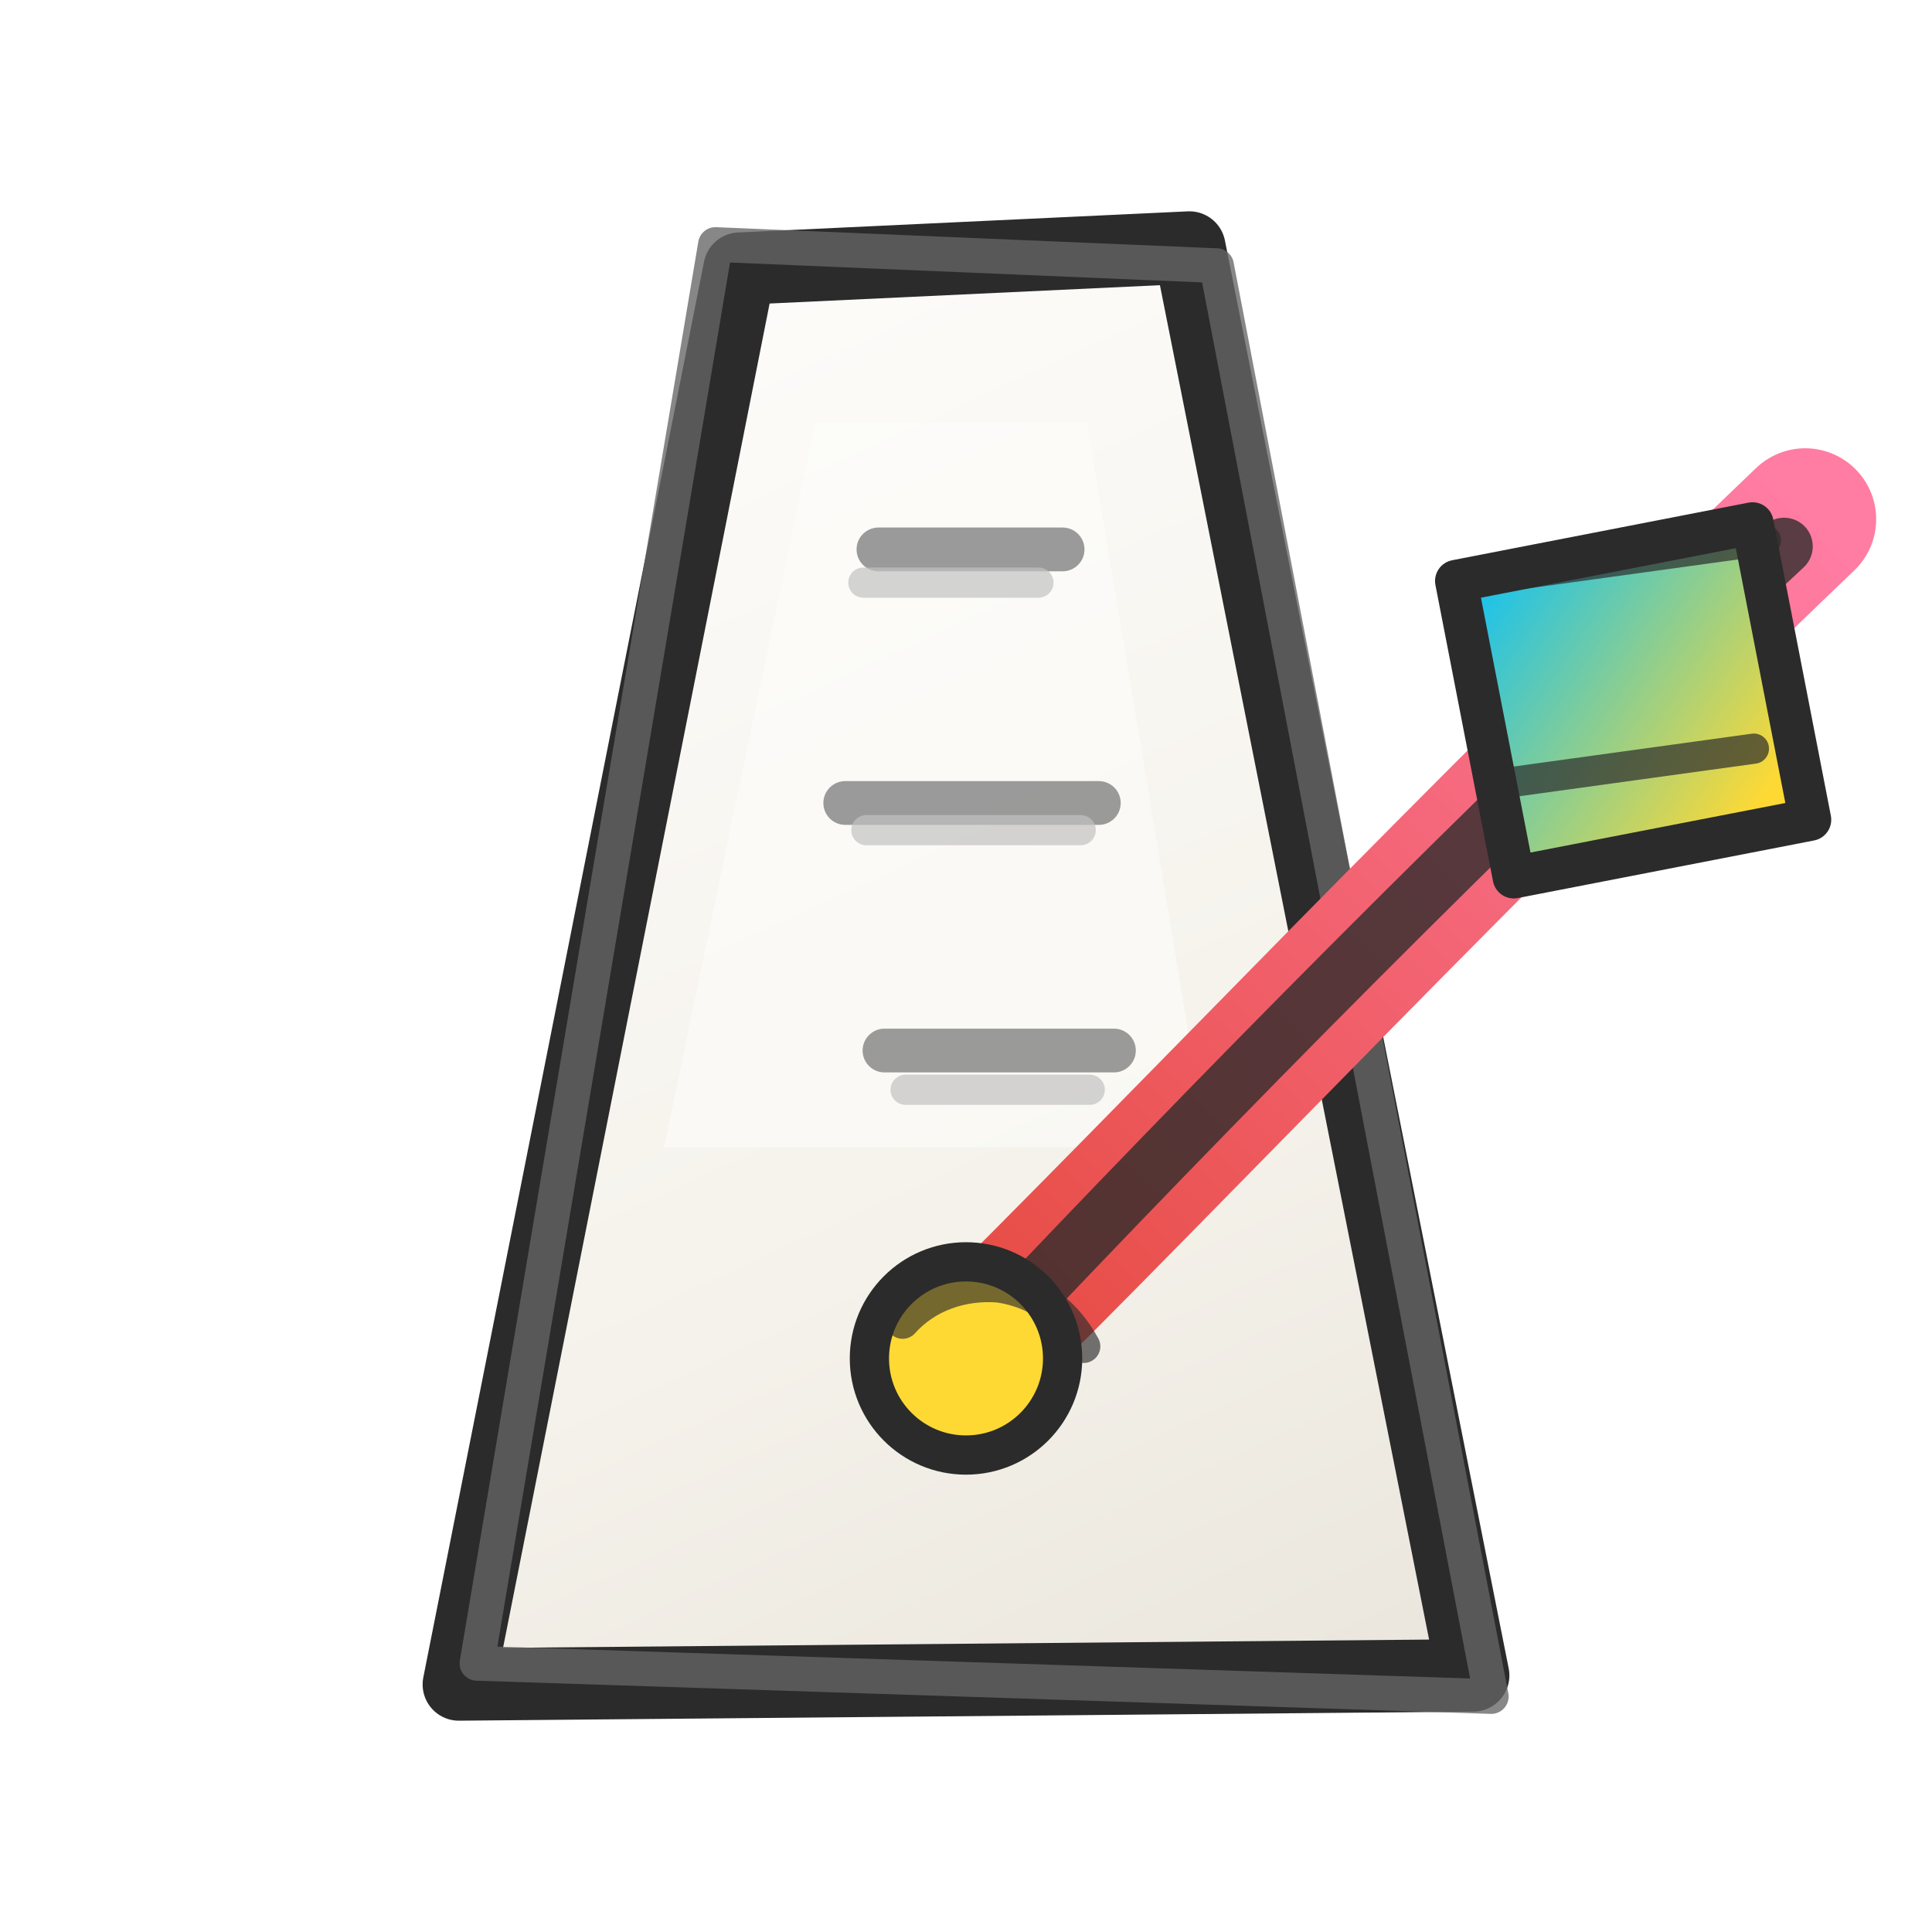
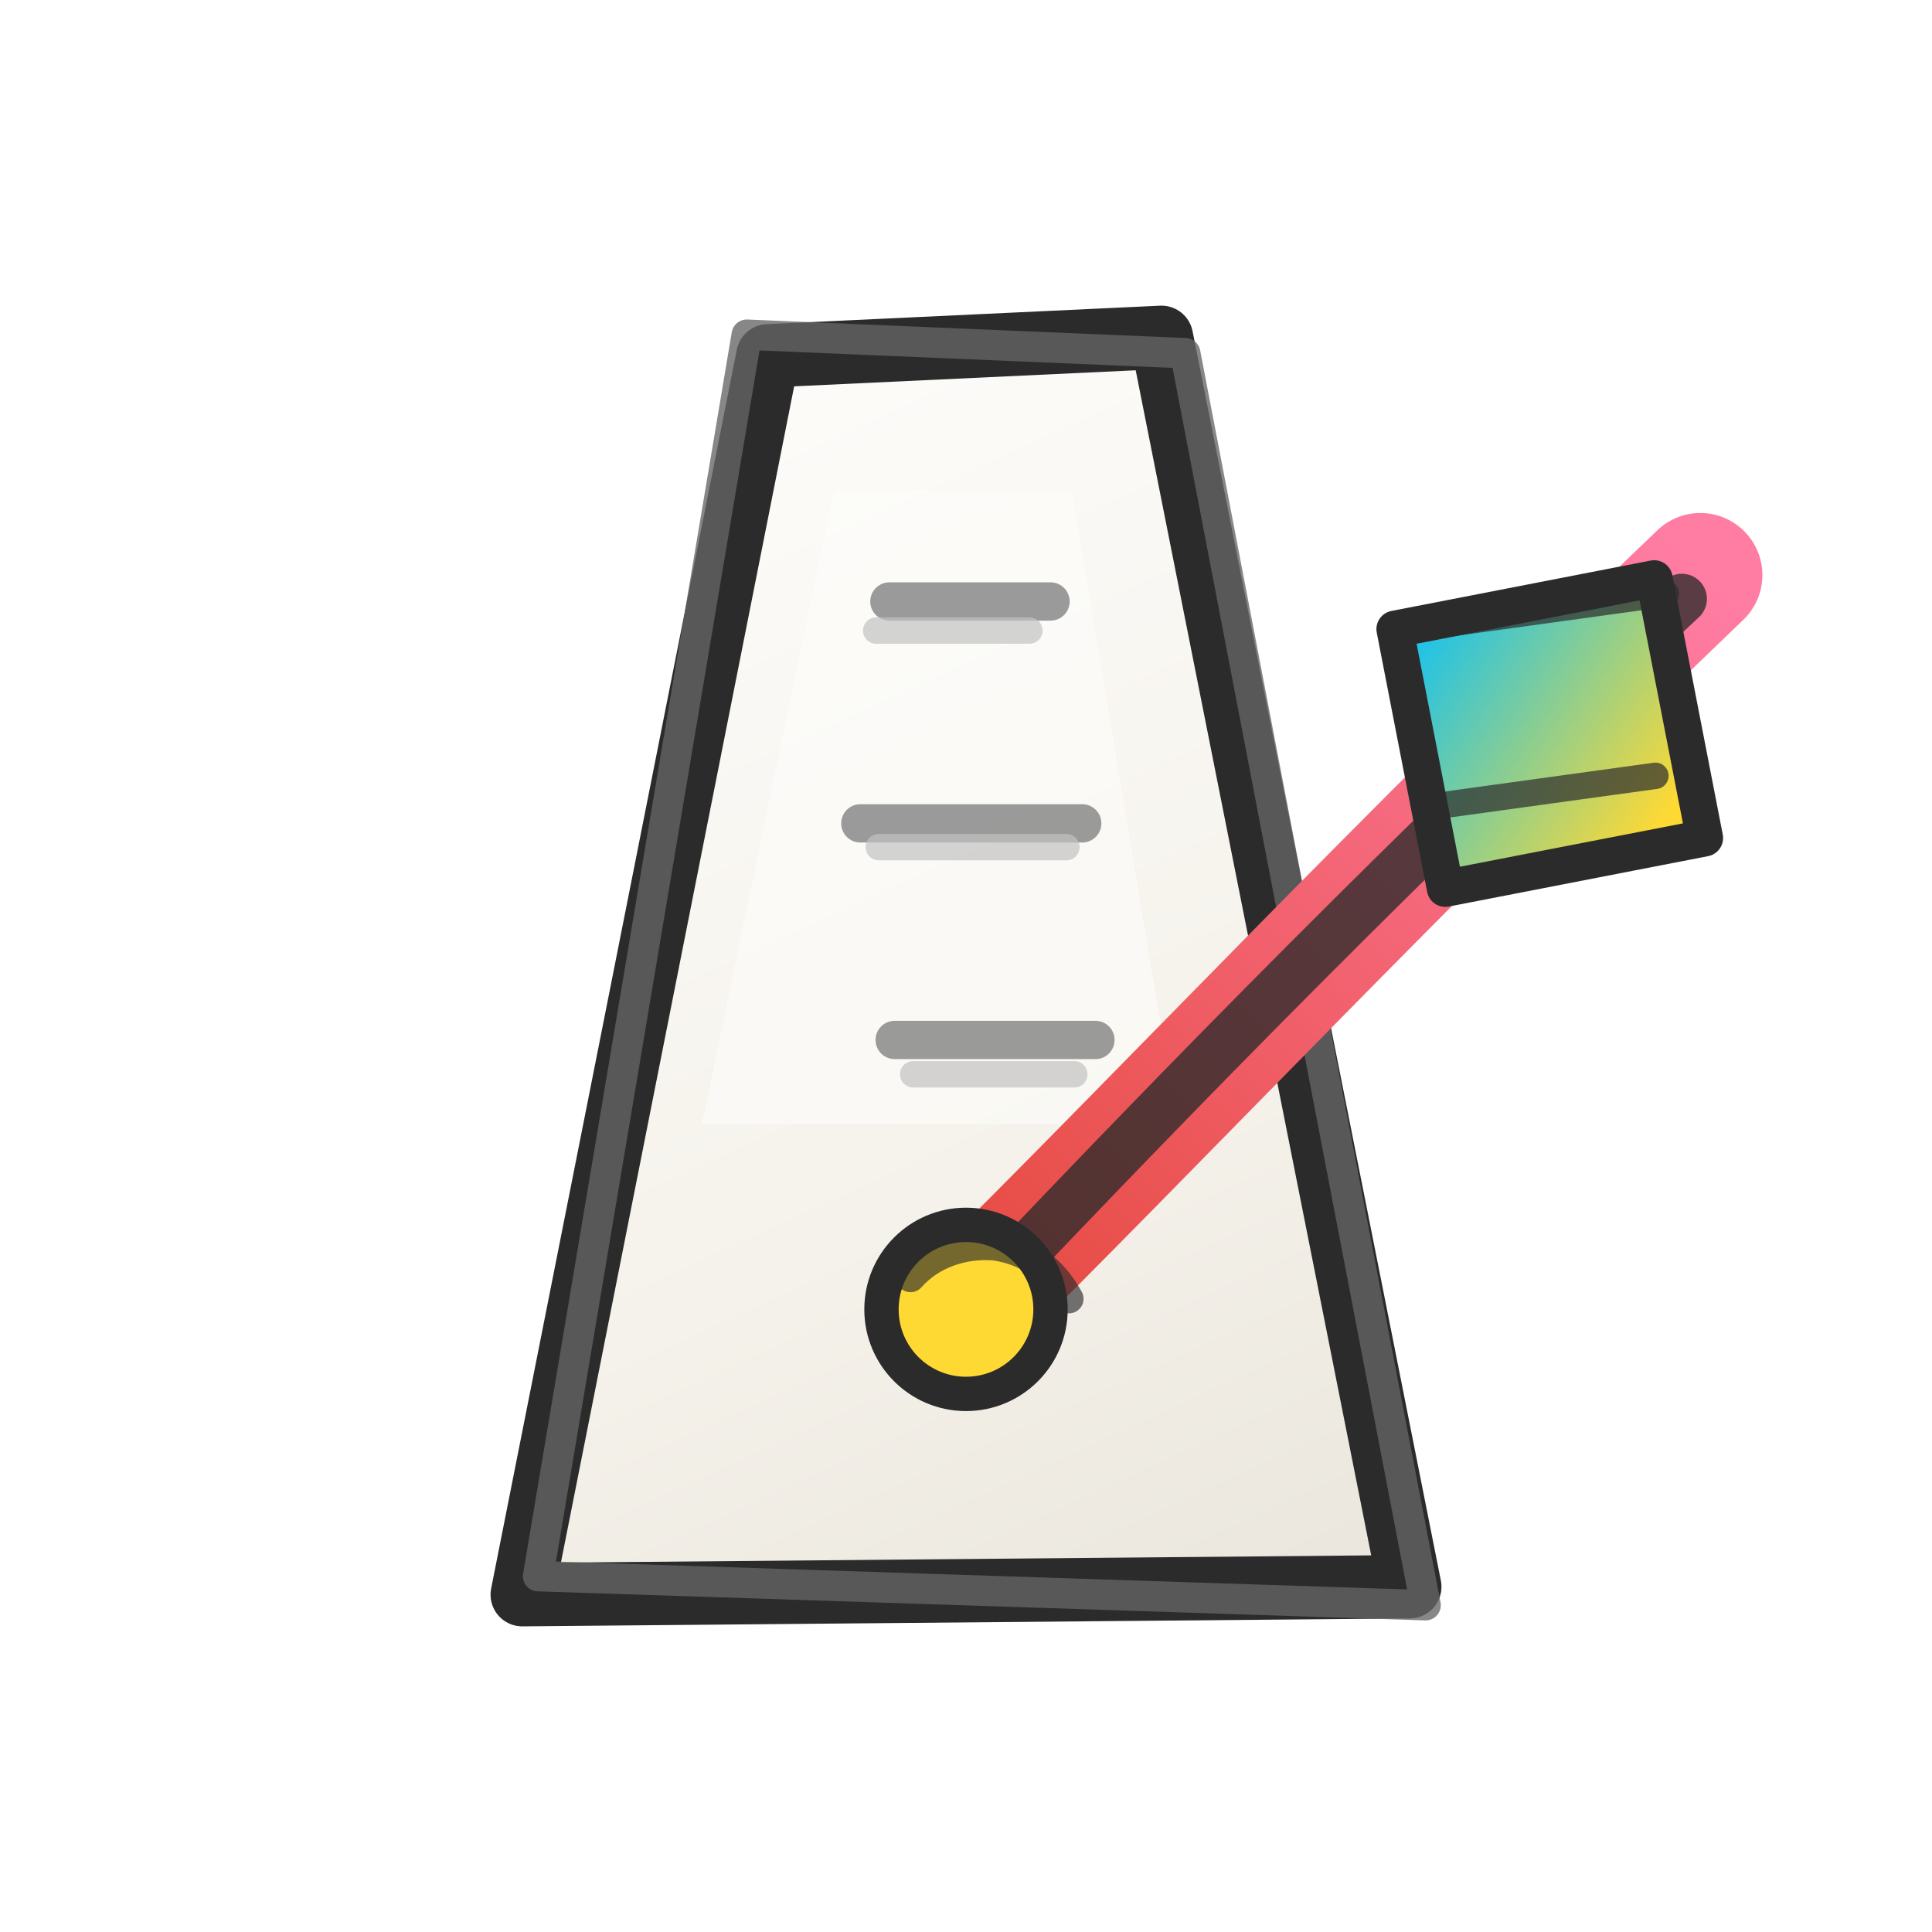
- <svg xmlns="http://www.w3.org/2000/svg" viewBox="0 0 64 64">
+ <svg xmlns="http://www.w3.org/2000/svg" viewBox="0 0 128 128">
  <defs>
-     <linearGradient id="sketch-body" x1="24" x2="46" y1="8" y2="56" gradientUnits="userSpaceOnUse">
+     <linearGradient id="sketch-body" x1="50" x2="88.5" y1="22" y2="106" gradientUnits="userSpaceOnUse">
      <stop stop-color="#fdfcfa" />
      <stop offset=".62" stop-color="#f5f2eb" />
      <stop offset="1" stop-color="#eae6dd" />
    </linearGradient>
-     <linearGradient id="sketch-swing" x1="32" x2="60" y1="45" y2="17" gradientUnits="userSpaceOnUse">
+     <linearGradient id="sketch-swing" x1="64" x2="113" y1="86.75" y2="37.75" gradientUnits="userSpaceOnUse">
      <stop stop-color="#e64a40" />
      <stop offset="1" stop-color="#ff7ca3" />
    </linearGradient>
-     <linearGradient id="sketch-bob" x1="50" x2="58" y1="19" y2="27" gradientUnits="userSpaceOnUse">
+     <linearGradient id="sketch-bob" x1="95.5" x2="109.5" y1="41.25" y2="55.25" gradientUnits="userSpaceOnUse">
      <stop stop-color="#22c3e6" />
      <stop offset="1" stop-color="#ffd933" />
    </linearGradient>
  </defs>
-   <path fill="url(#sketch-body)" d="M24 8H40L49 56H15Z" />
-   <path fill="#fdfcfa" fill-opacity=".55" d="M27 14h9l4 24H22z" />
-   <path fill="none" stroke="#2b2b2b" stroke-linecap="round" stroke-linejoin="round" stroke-width="2.4" d="M24.5 8.9 39.4 8.2 48.8 55.5 15.2 55.8Z" />
-   <path fill="none" stroke="#666666" stroke-linecap="round" stroke-linejoin="round" stroke-opacity=".78" stroke-width="1.15" d="M23.7 8.1 40.3 8.8 49.4 56.2 15.8 55.1Z" />
-   <path fill="none" stroke="#858585" stroke-linecap="round" stroke-opacity=".82" stroke-width="1.45" d="M29.1 18.2h6.1m-7.2 8.4h8.4m-7.1 8.2h7.6" />
-   <path fill="none" stroke="#c2c2c2" stroke-linecap="round" stroke-opacity=".7" stroke-width="1" d="M28.6 19.3h5.8m-5.7 8.2h7.1m-5.8 8.6h6.1" />
-   <path fill="none" stroke="url(#sketch-swing)" stroke-linecap="round" stroke-width="4.7" d="M31.8 45.2C39.1 38 48.4 28.1 59.8 17.2" />
-   <path fill="none" stroke="#2b2b2b" stroke-linecap="round" stroke-opacity=".78" stroke-width="1.9" d="M32.9 44.2C40 36.7 49 27.5 59.1 18.1" />
-   <circle cx="32" cy="45" r="3.2" fill="#ffd933" stroke="#2b2b2b" stroke-width="1.3" />
-   <path fill="none" stroke="#2b2b2b" stroke-linecap="round" stroke-opacity=".65" stroke-width="1.1" d="M29.9 43.8c.8-.9 2-1.3 3.2-1.2 1.3.2 2.2.9 2.8 2" />
-   <rect x="49.1" y="18.2" width="10" height="10" fill="url(#sketch-bob)" stroke="#2b2b2b" stroke-linejoin="round" stroke-width="1.4" transform="rotate(-11 54.1 23.2)" />
-   <path fill="none" stroke="#2b2b2b" stroke-linecap="round" stroke-opacity=".7" stroke-width="1" d="M49.8 19.1 58.5 17.9M49.4 26 58.1 24.8" />
+   <path fill="url(#sketch-body)" d="M 50 22 H 78 L 93.75 106 H 34.25 Z" />
+   <path fill="#fdfcfa" fill-opacity=".55" d="M 55.25 32.5 h 15.75 l 7 42 H 46.5 z" />
+   <path fill="none" stroke="#2b2b2b" stroke-linecap="round" stroke-linejoin="round" stroke-width="4.2" d="M 50.875 23.575 76.95 22.35 93.4 105.125 34.6 105.65 Z" />
+   <path fill="none" stroke="#666666" stroke-linecap="round" stroke-linejoin="round" stroke-opacity=".78" stroke-width="2.013" d="M 49.475 22.175 78.525 23.4 94.45 106.35 35.65 104.425 Z" />
+   <path fill="none" stroke="#858585" stroke-linecap="round" stroke-opacity=".82" stroke-width="2.538" d="M 58.925 39.85 h 10.675 m -12.6 14.7 h 14.7 m -12.425 14.35 h 13.3" />
+   <path fill="none" stroke="#c2c2c2" stroke-linecap="round" stroke-opacity=".7" stroke-width="1.75" d="M 58.05 41.775 h 10.15 m -9.975 14.35 h 12.425 m -10.15 15.05 h 10.675" />
+   <path fill="none" stroke="url(#sketch-swing)" stroke-linecap="round" stroke-width="8.225" d="M 63.65 87.1 C 76.425 74.5 92.7 57.175 112.65 38.1" />
+   <path fill="none" stroke="#2b2b2b" stroke-linecap="round" stroke-opacity=".78" stroke-width="3.325" d="M 65.575 85.35 C 78 72.225 93.75 56.125 111.425 39.675" />
+   <circle cx="64" cy="86.75" r="5.6" fill="#ffd933" stroke="#2b2b2b" stroke-width="2.275" />
+   <path fill="none" stroke="#2b2b2b" stroke-linecap="round" stroke-opacity=".65" stroke-width="1.925" d="M 60.325 84.65 c 1.4 -1.575 3.5 -2.275 5.6 -2.1 2.275 0.35 3.85 1.575 4.9 3.5" />
+   <rect x="93.925" y="39.85" width="17.5" height="17.5" fill="url(#sketch-bob)" stroke="#2b2b2b" stroke-linejoin="round" stroke-width="2.45" transform="rotate(-11 102.675 48.6)" />
+   <path fill="none" stroke="#2b2b2b" stroke-linecap="round" stroke-opacity=".7" stroke-width="1.75" d="M 95.15 41.425 110.375 39.325 M 94.45 53.5 109.675 51.4" />
</svg>
